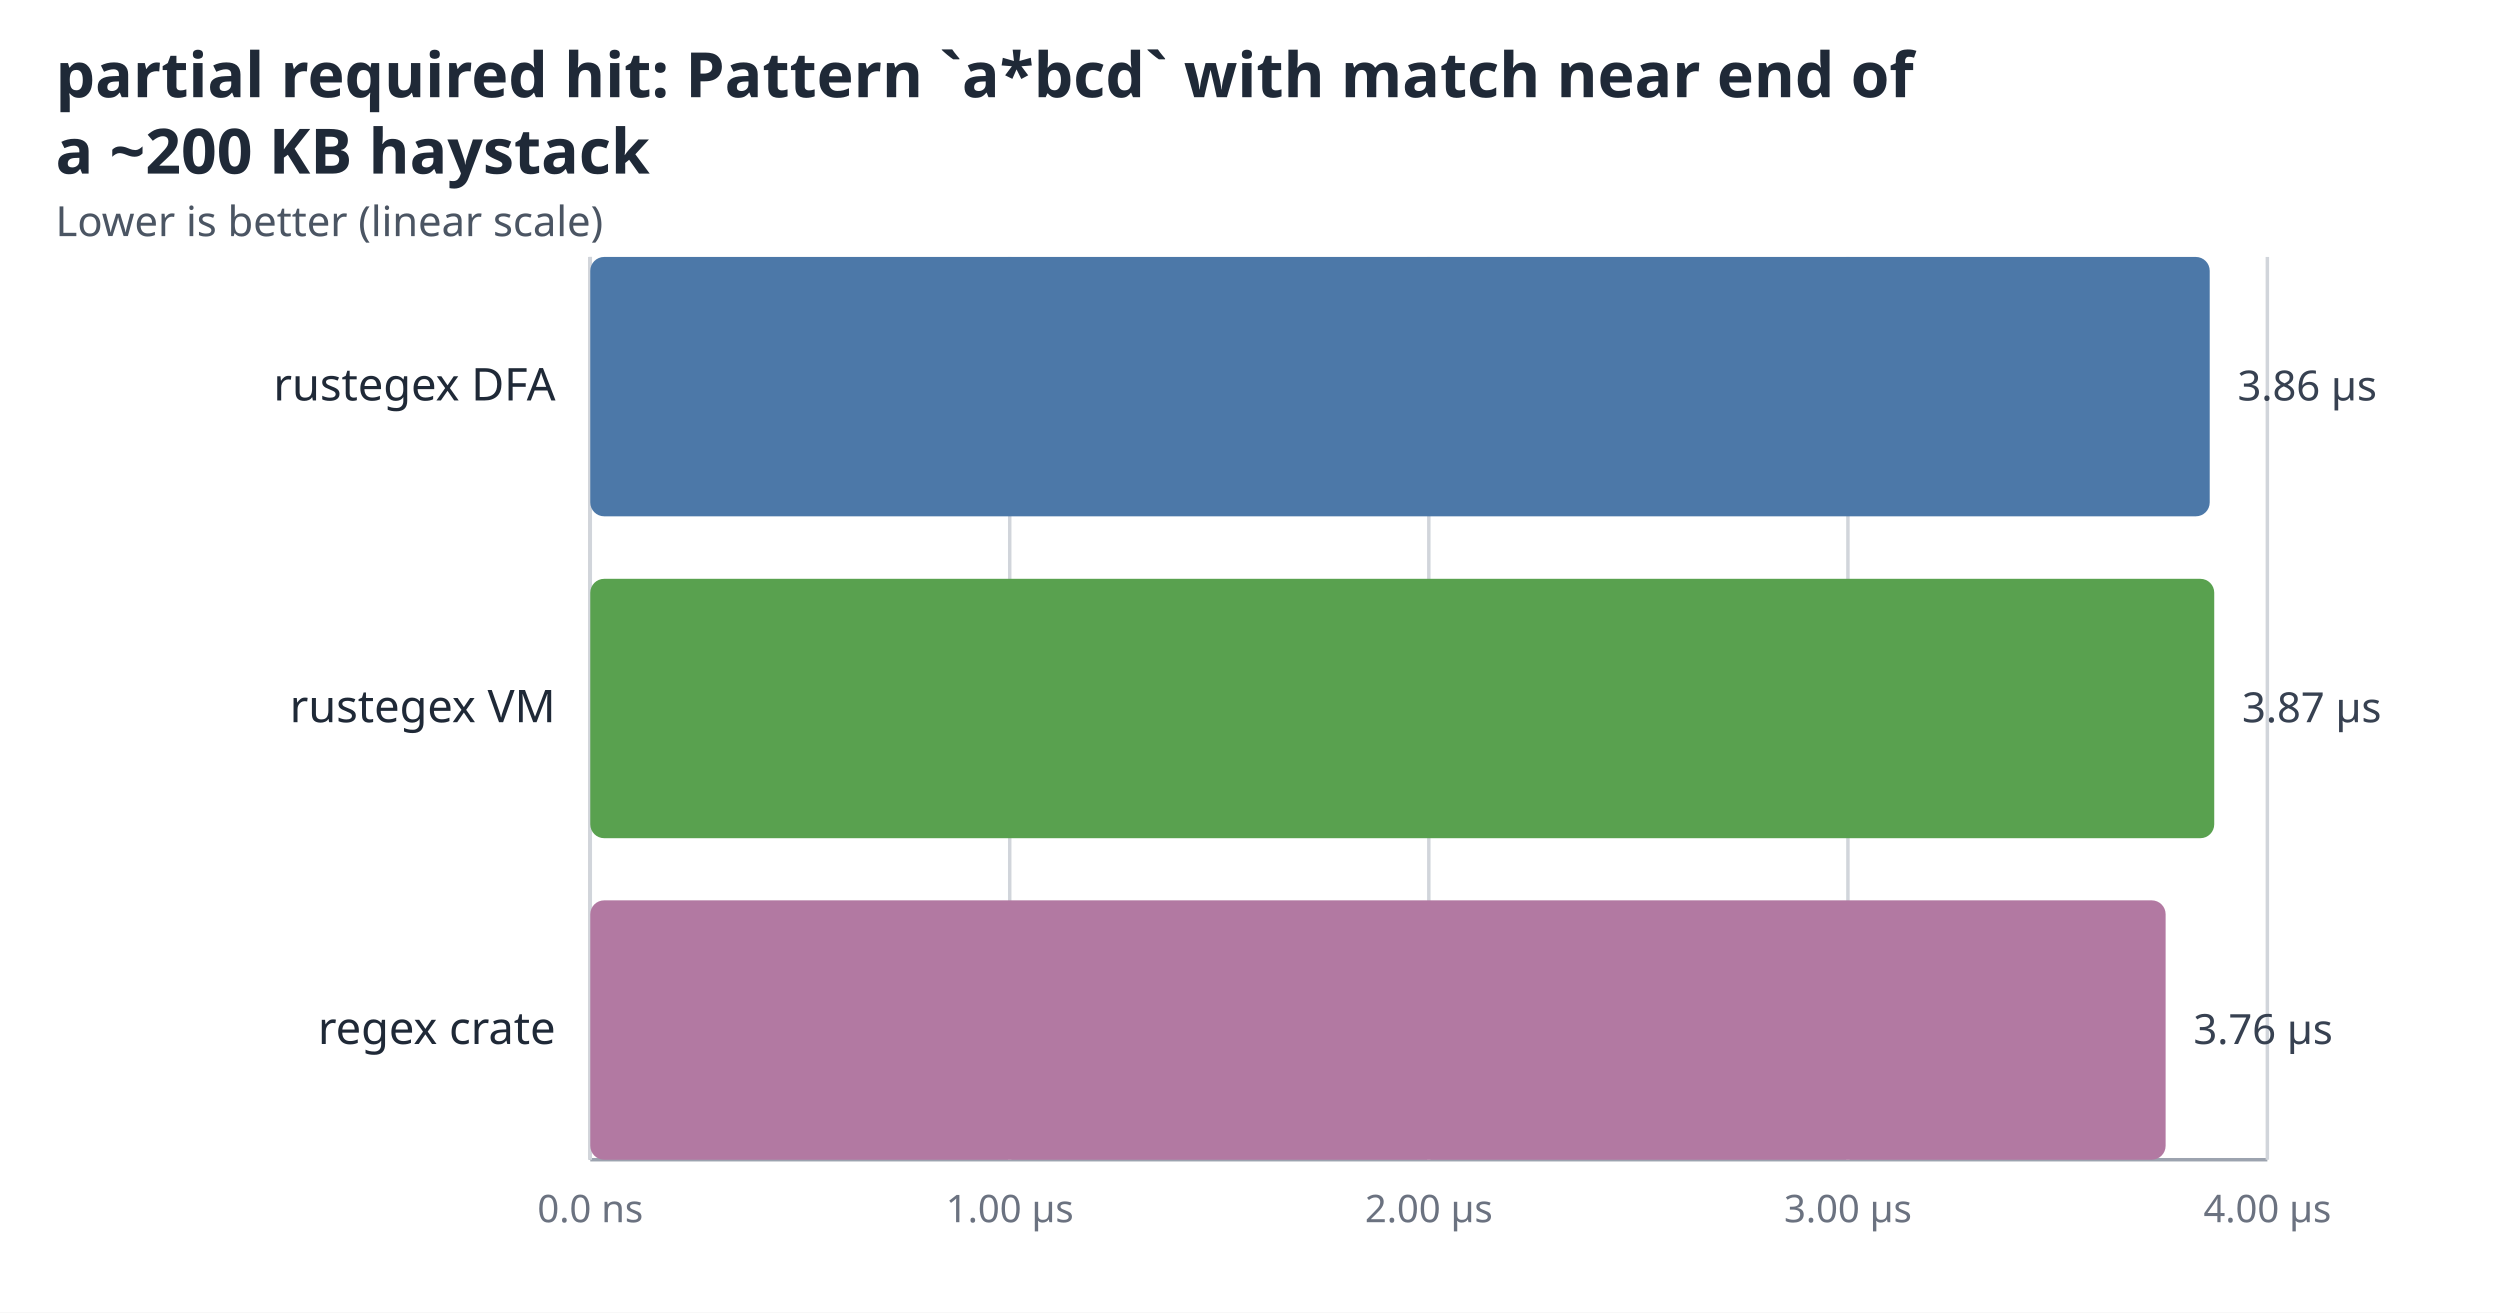
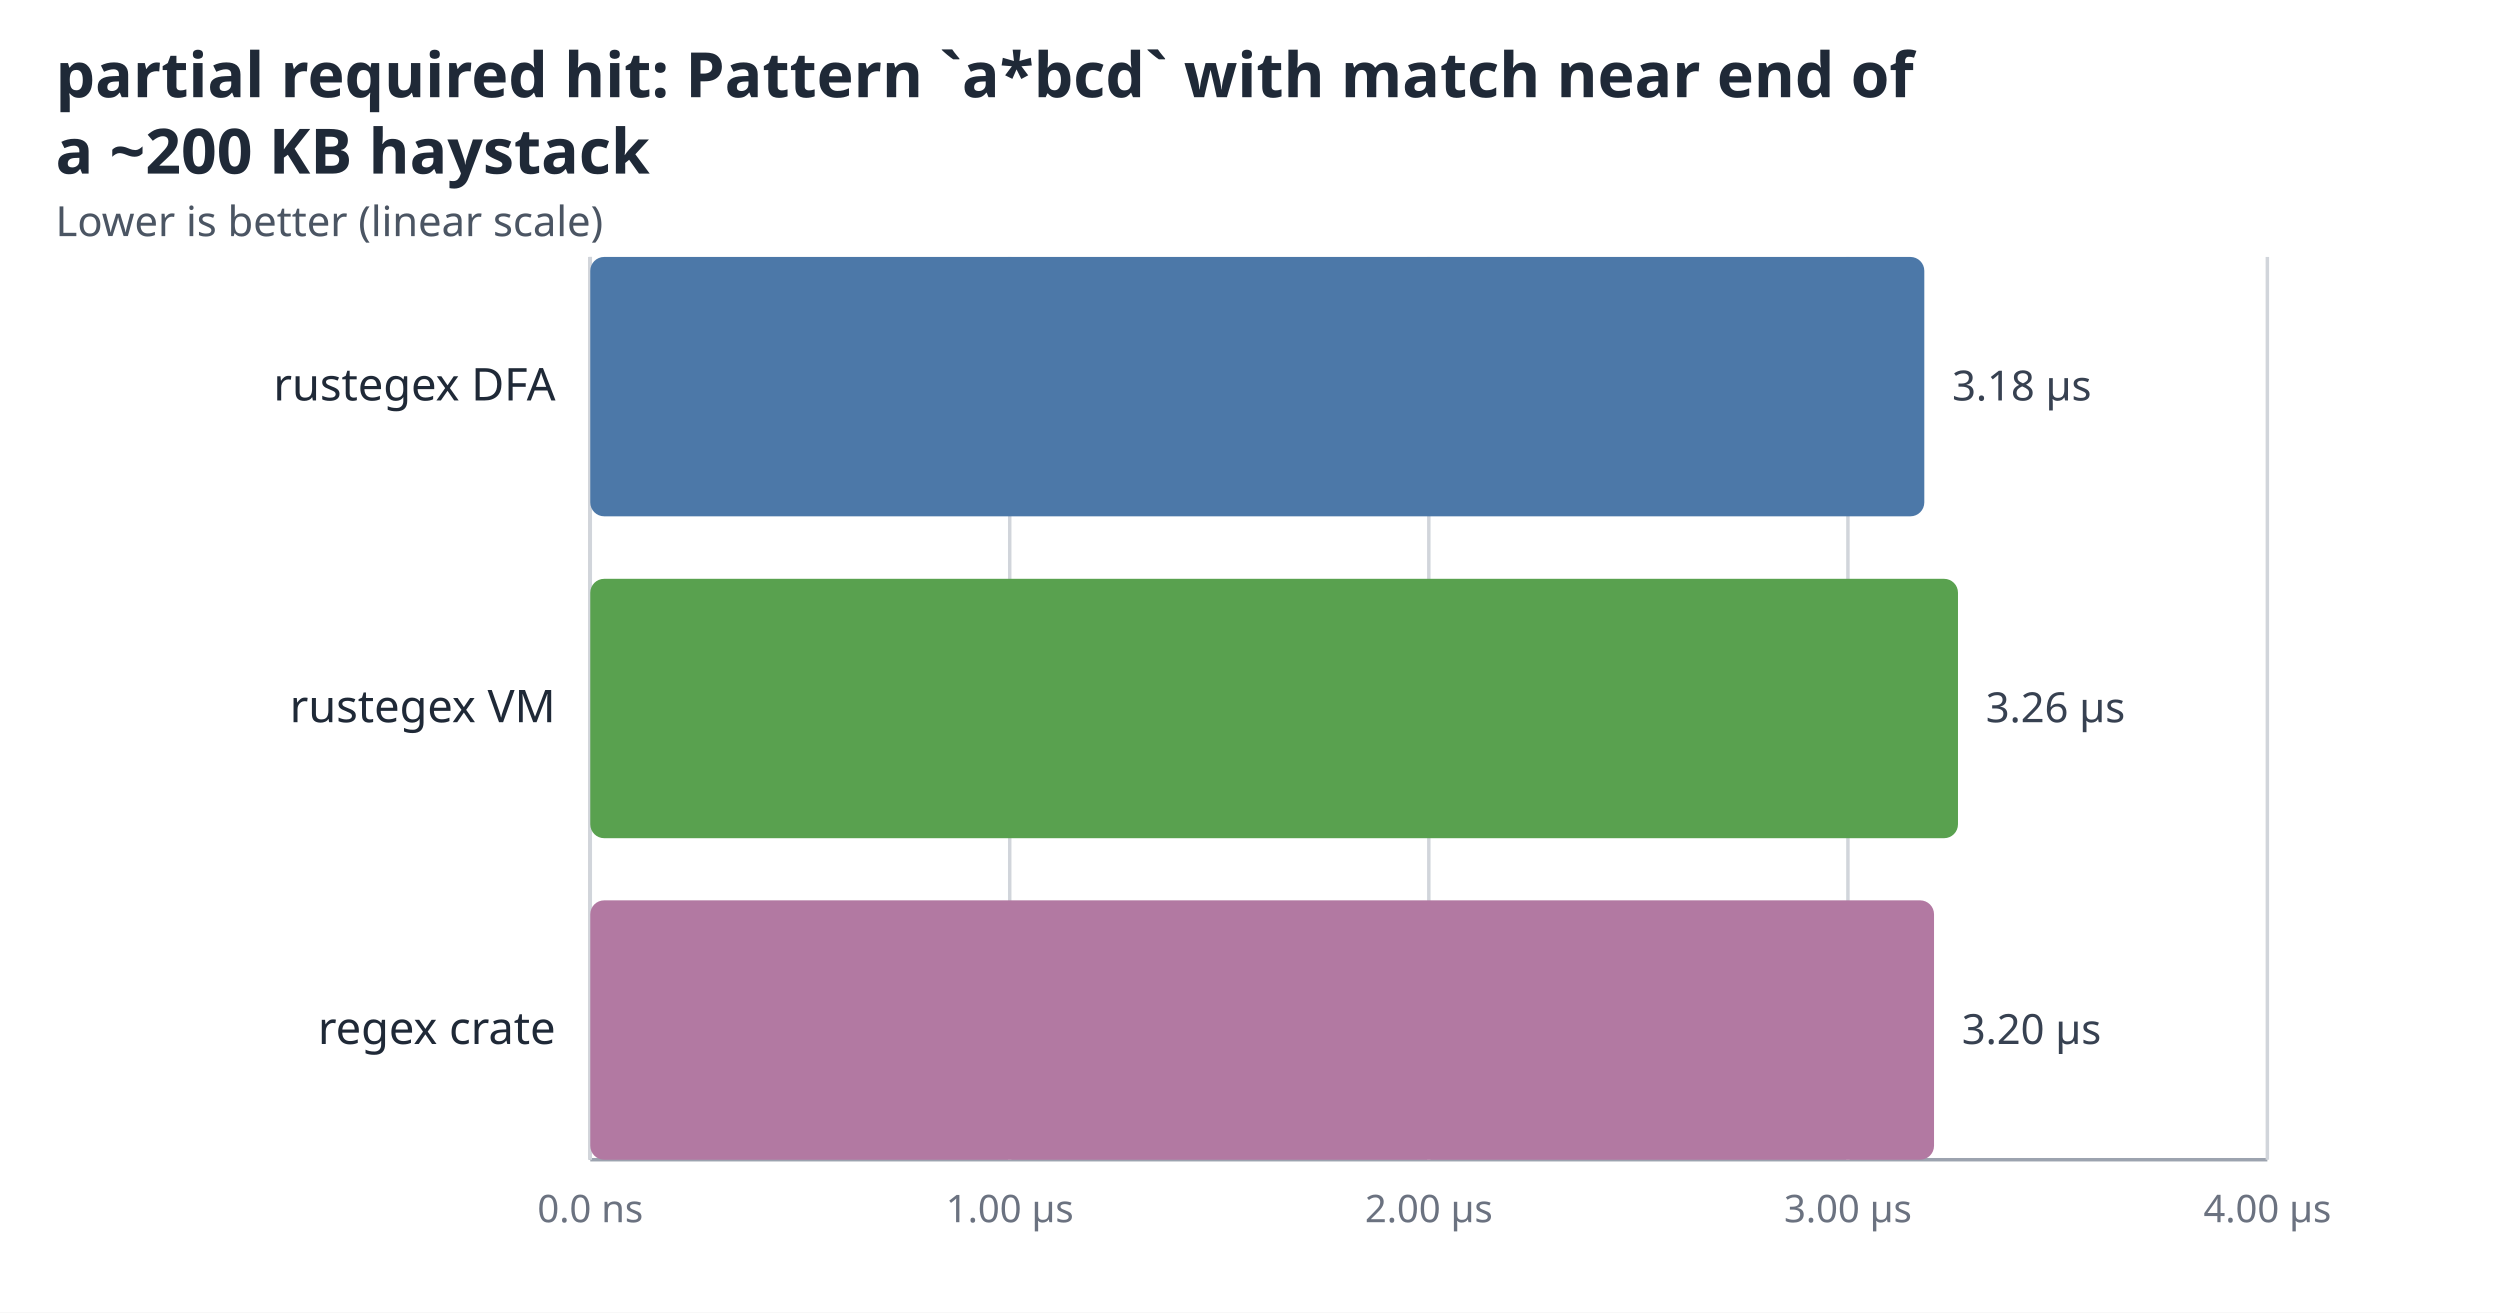
<svg xmlns="http://www.w3.org/2000/svg" width="720" height="378" viewBox="0 0 720 378">
  <rect width="100%" height="100%" fill="#ffffff" />
  <style>text { font-family: ui-sans-serif, system-ui, sans-serif; fill: #1f2937; }.title { font-size: 18px; font-weight: 700; }.subtitle { font-size: 12px; fill: #4b5563; }.label { font-size: 13px; }.value { font-size: 12px; fill: #374151; }.axis { stroke: #9ca3af; stroke-width: 1; }.tick { stroke: #d1d5db; stroke-width: 1; }.tick-label { font-size: 11px; fill: #6b7280; }</style>
  <text class="title" x="16" y="28">partial required hit: Pattern `a*bcd` with match near end of</text>
  <text class="title" x="16" y="50">a ~200 KB haystack</text>
  <text class="subtitle" x="16" y="68">Lower is better (linear scale)</text>
  <line class="axis" x1="170" y1="334" x2="653" y2="334" />
  <line class="axis" x1="170" y1="74" x2="170" y2="334" />
  <line class="tick" x1="170.0" y1="74" x2="170.0" y2="334" />
  <text class="tick-label" x="170.0" y="352" text-anchor="middle">0.0 ns</text>
  <line class="tick" x1="290.8" y1="74" x2="290.8" y2="334" />
  <text class="tick-label" x="290.8" y="352" text-anchor="middle">1.00 µs</text>
  <line class="tick" x1="411.5" y1="74" x2="411.5" y2="334" />
  <text class="tick-label" x="411.5" y="352" text-anchor="middle">2.00 µs</text>
  <line class="tick" x1="532.2" y1="74" x2="532.2" y2="334" />
  <text class="tick-label" x="532.2" y="352" text-anchor="middle">3.00 µs</text>
  <line class="tick" x1="653.0" y1="74" x2="653.0" y2="334" />
  <text class="tick-label" x="653.0" y="352" text-anchor="middle">4.00 µs</text>
-   <rect x="170.0" y="74.0" width="466.4" height="74.7" fill="#4c78a8" rx="4" />
+   <rect x="170.0" y="74.0" width="384.2" height="74.7" fill="#4c78a8" rx="4" />
  <text class="label" x="160" y="115.333" text-anchor="end">rustegex DFA</text>
-   <text class="value" x="644.4" y="115.333">3.86 µs</text>
-   <rect x="170.0" y="166.7" width="467.7" height="74.7" fill="#59a14f" rx="4" />
+   <text class="value" x="562.2" y="115.333">3.18 µs</text>
+   <rect x="170.0" y="166.7" width="393.9" height="74.7" fill="#59a14f" rx="4" />
  <text class="label" x="160" y="208" text-anchor="end">rustegex VM</text>
-   <text class="value" x="645.7" y="208">3.87 µs</text>
-   <rect x="170.0" y="259.3" width="453.7" height="74.7" fill="#b279a2" rx="4" />
+   <text class="value" x="571.9" y="208">3.26 µs</text>
+   <rect x="170.0" y="259.3" width="387.0" height="74.7" fill="#b279a2" rx="4" />
  <text class="label" x="160" y="300.667" text-anchor="end">regex crate</text>
-   <text class="value" x="631.7" y="300.667">3.76 µs</text>
+   <text class="value" x="565.0" y="300.667">3.20 µs</text>
</svg>
